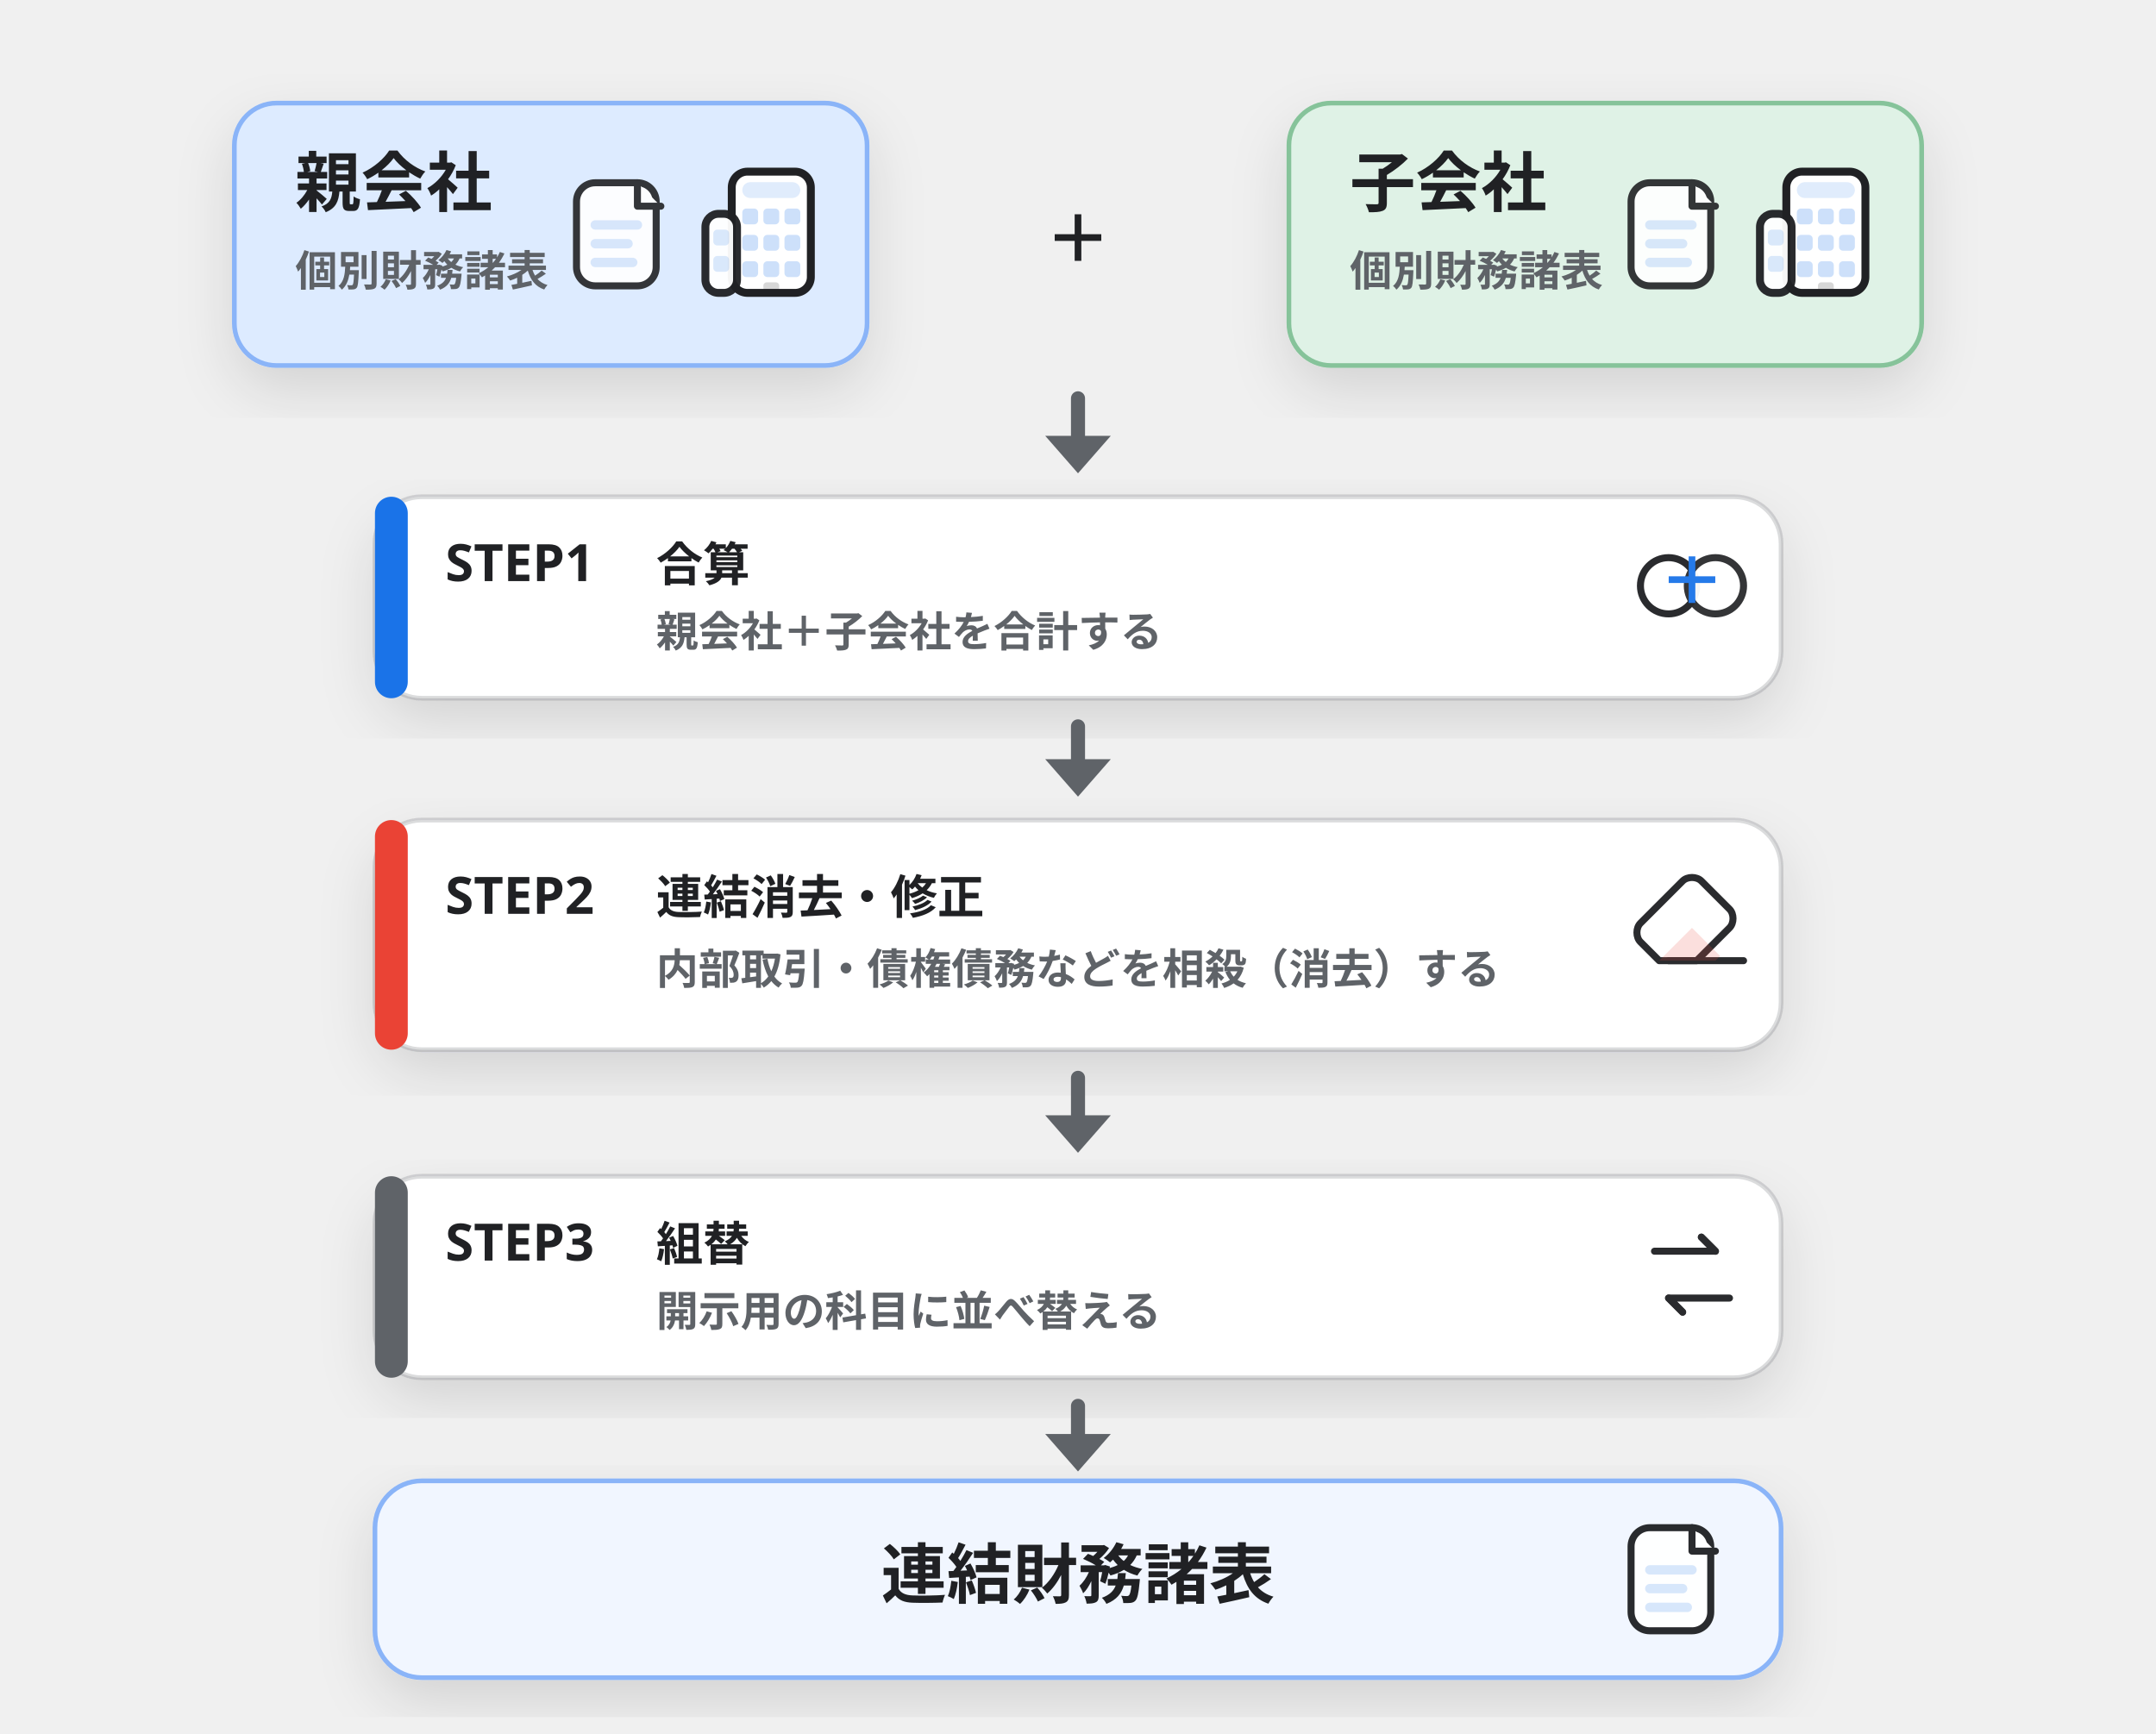
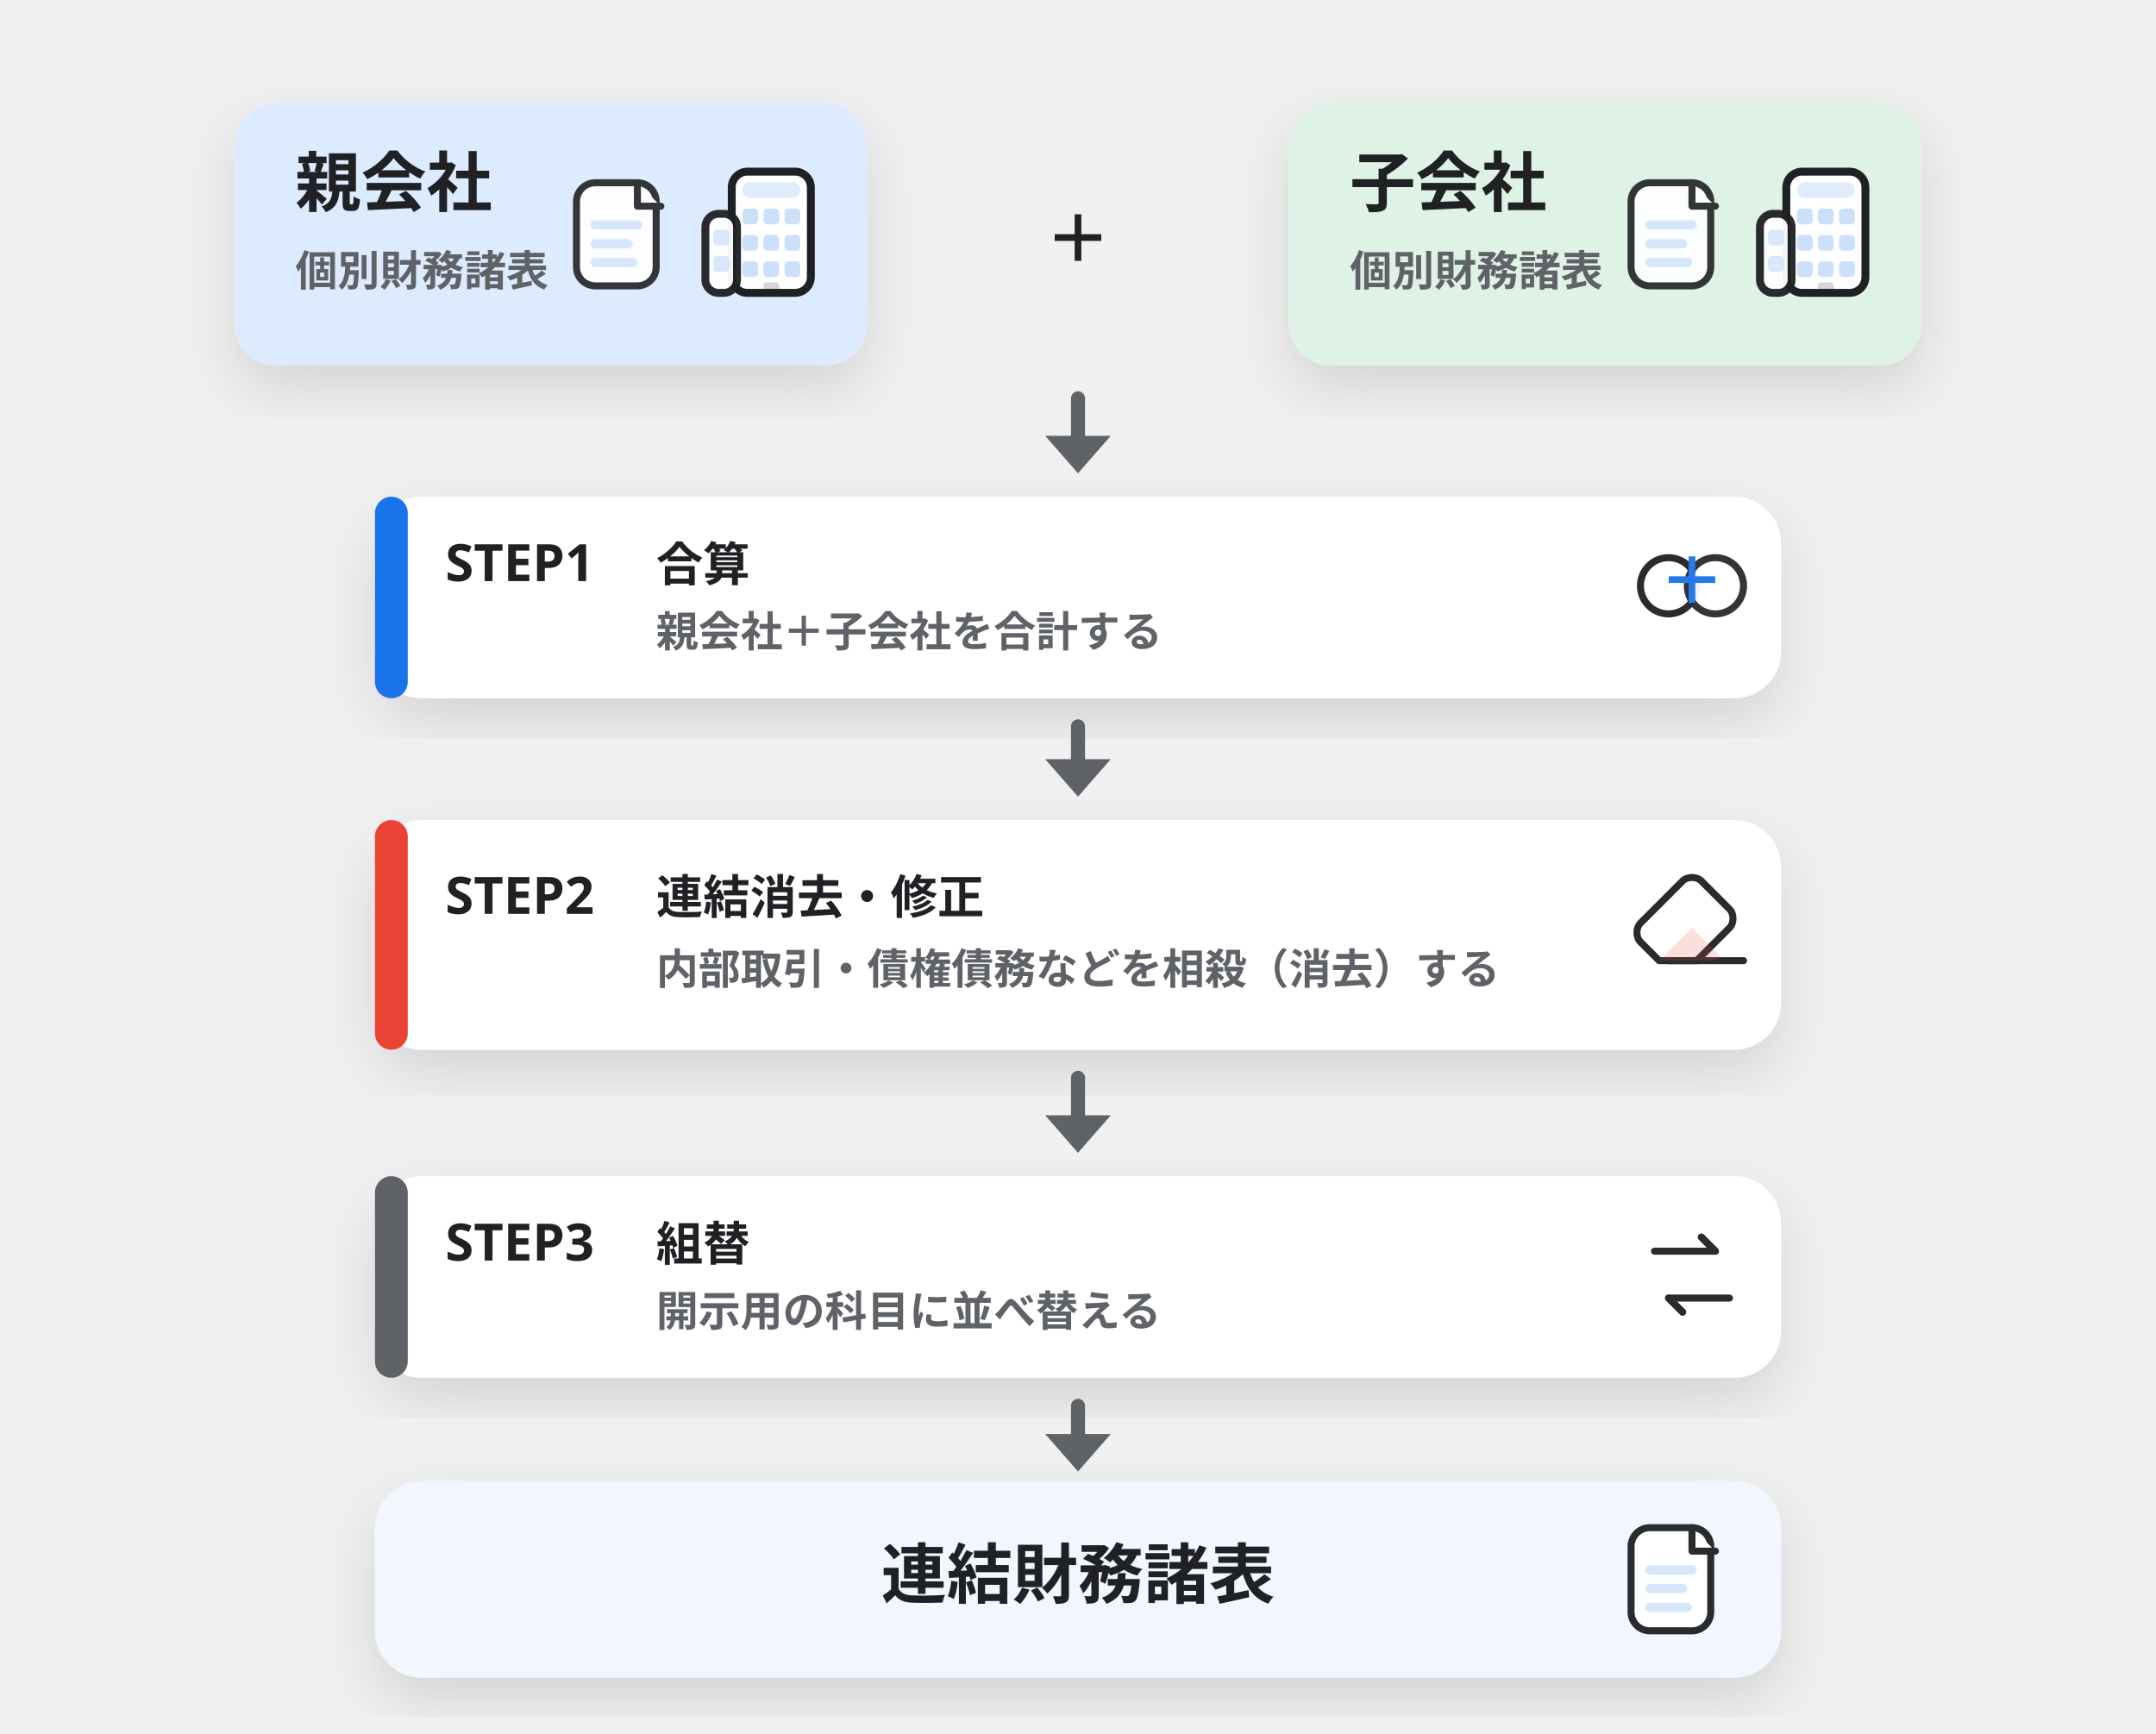
<svg xmlns="http://www.w3.org/2000/svg" width="920" height="740" viewBox="0 0 920 740">
  <defs>
    <style>
      .t { font-family: "Noto Sans JP", "Hiragino Sans", "Yu Gothic", "Meiryo", sans-serif; fill: #202124; }
      .h { font-weight: 950; font-size: 28px; }
      .k { font-weight: 900; font-size: 22px; }
      .s { font-weight: 700; font-size: 18px; fill: #5f6368; }
      .b { font-weight: 900; font-size: 20px; fill: #202124; }
      .icon-stroke { stroke: #202124; stroke-width: 3; stroke-linecap: round; stroke-linejoin: round; }
    </style>
    <filter id="softShadow" x="-20%" y="-20%" width="140%" height="140%">
      <feDropShadow dx="0" dy="10" stdDeviation="12" flood-color="#202124" flood-opacity="0.12" />
    </filter>
    <symbol id="icon-building" viewBox="0 0 64 64">
      <rect x="18" y="10" width="30" height="46" rx="6" fill="#ffffff" class="icon-stroke" />
      <rect x="22" y="14" width="22" height="6" rx="3" fill="#1a73e8" opacity="0.14" />
      <g fill="#1a73e8" opacity="0.22">
        <rect x="22" y="24" width="6" height="6" rx="1.5" />
        <rect x="30" y="24" width="6" height="6" rx="1.5" />
        <rect x="38" y="24" width="6" height="6" rx="1.5" />
        <rect x="22" y="34" width="6" height="6" rx="1.5" />
        <rect x="30" y="34" width="6" height="6" rx="1.5" />
        <rect x="38" y="34" width="6" height="6" rx="1.5" />
        <rect x="22" y="44" width="6" height="6" rx="1.5" />
        <rect x="30" y="44" width="6" height="6" rx="1.5" />
        <rect x="38" y="44" width="6" height="6" rx="1.5" />
      </g>
      <rect x="8" y="26" width="12" height="30" rx="5" fill="#ffffff" class="icon-stroke" opacity="0.95" />
      <g fill="#1a73e8" opacity="0.16">
        <rect x="11" y="32" width="6" height="6" rx="1.5" />
        <rect x="11" y="42" width="6" height="6" rx="1.5" />
      </g>
      <rect x="30" y="52" width="6" height="4" rx="1.25" fill="#202124" opacity="0.18" />
    </symbol>
    <symbol id="icon-doc" viewBox="0 0 64 64">
      <rect x="16" y="10" width="34" height="44" rx="8" fill="#ffffff" class="icon-stroke" />
      <path d="M42 10v10h10" fill="#ffffff" class="icon-stroke" />
      <rect x="22" y="26" width="22" height="4" rx="2" fill="#1a73e8" opacity="0.18" />
      <rect x="22" y="34" width="18" height="4" rx="2" fill="#1a73e8" opacity="0.18" />
      <rect x="22" y="42" width="20" height="4" rx="2" fill="#1a73e8" opacity="0.18" />
    </symbol>
    <symbol id="icon-sum" viewBox="0 0 64 64">
      <circle cx="22" cy="28" r="12" fill="#ffffff" class="icon-stroke" />
      <circle cx="42" cy="28" r="12" fill="#ffffff" class="icon-stroke" opacity="0.95" />
      <text x="32" y="36" text-anchor="middle" font-size="28" font-weight="900" fill="#1a73e8">＋</text>
    </symbol>
    <symbol id="icon-erase" viewBox="0 0 64 64">
      <path d="M18 44l-8-8c-2-2-2-6 0-8l18-18c2-2 6-2 8 0l12 12c2 2 2 6 0 8L34 44H18z" fill="#ffffff" class="icon-stroke" />
      <path d="M22 44h32" fill="none" class="icon-stroke" />
      <path d="M18 44l14-14 12 12-2 2H18z" fill="#ea4335" opacity="0.18" />
    </symbol>
    <symbol id="icon-swap" viewBox="0 0 64 64">
      <path d="M16 22h26l-6-6" fill="none" class="icon-stroke" />
      <path d="M42 22l-6-6" fill="none" class="icon-stroke" />
      <path d="M48 42H22l6 6" fill="none" class="icon-stroke" />
      <path d="M22 42l6 6" fill="none" class="icon-stroke" />
    </symbol>
  </defs>
-   <rect x="100" y="44" width="270" height="112" rx="18" fill="#DDEBFF" stroke="#8AB4F8" stroke-width="2" filter="url(#softShadow)" />
+   <rect x="100" y="44" width="270" height="112" rx="18" fill="#DDEBFF" stroke="none" filter="url(#softShadow)" />
  <text class="t h" x="126" y="88">親会社</text>
  <text class="t s" x="126" y="122">個別財務諸表</text>
  <use href="#icon-building" x="292" y="62" width="72" height="72" />
  <use href="#icon-doc" x="230" y="68" width="64" height="64" opacity="0.9" />
-   <rect x="550" y="44" width="270" height="112" rx="18" fill="#DFF2E6" stroke="#86C39A" stroke-width="2" filter="url(#softShadow)" />
+   <rect x="550" y="44" width="270" height="112" rx="18" fill="#DFF2E6" stroke="none" filter="url(#softShadow)" />
  <text class="t h" x="576" y="88">子会社</text>
  <text class="t s" x="576" y="122">個別財務諸表</text>
  <use href="#icon-building" x="742" y="62" width="72" height="72" />
  <use href="#icon-doc" x="680" y="68" width="64" height="64" opacity="0.9" />
  <text class="t h" x="460" y="112" text-anchor="middle" fill="#5f6368">＋</text>
  <line x1="460" y1="170" x2="460" y2="186" stroke="#5f6368" stroke-width="6" stroke-linecap="round" />
  <polygon points="460,202 446,186 474,186" fill="#5f6368" />
-   <rect x="160" y="212" width="600" height="86" rx="20" fill="#ffffff" stroke="rgba(60,64,67,0.18)" stroke-width="2" filter="url(#softShadow)" />
+   <rect x="160" y="212" width="600" height="86" rx="20" fill="#ffffff" stroke="none" filter="url(#softShadow)" />
  <rect x="160" y="212" width="14" height="86" rx="7" fill="#1A73E8" />
  <text class="t k" x="190" y="248" fill="#1A73E8">STEP1</text>
  <text class="t b" x="280" y="248">合算</text>
  <text class="t s" x="280" y="276">親会社＋子会社を合計する</text>
  <use href="#icon-sum" x="690" y="222" width="64" height="64" opacity="0.95" />
  <line x1="460" y1="310" x2="460" y2="324" stroke="#5f6368" stroke-width="6" stroke-linecap="round" />
  <polygon points="460,340 446,324 474,324" fill="#5f6368" />
-   <rect x="160" y="350" width="600" height="98" rx="20" fill="#ffffff" stroke="rgba(60,64,67,0.18)" stroke-width="2" filter="url(#softShadow)" />
+   <rect x="160" y="350" width="600" height="98" rx="20" fill="#ffffff" stroke="none" filter="url(#softShadow)" />
  <rect x="160" y="350" width="14" height="98" rx="7" fill="#EA4335" />
  <text class="t k" x="190" y="390" fill="#EA4335">STEP2</text>
  <text class="t b" x="280" y="390">連結消去・修正</text>
  <text class="t s" x="280" y="420">内部取引・債権債務などを相殺（消去）する</text>
  <use href="#icon-erase" x="690" y="366" width="64" height="64" opacity="0.95" />
  <line x1="460" y1="460" x2="460" y2="476" stroke="#5f6368" stroke-width="6" stroke-linecap="round" />
  <polygon points="460,492 446,476 474,476" fill="#5f6368" />
-   <rect x="160" y="502" width="600" height="86" rx="20" fill="#ffffff" stroke="rgba(60,64,67,0.18)" stroke-width="2" filter="url(#softShadow)" />
+   <rect x="160" y="502" width="600" height="86" rx="20" fill="#ffffff" stroke="none" filter="url(#softShadow)" />
  <rect x="160" y="502" width="14" height="86" rx="7" fill="#5F6368" />
  <text class="t k" x="190" y="538" fill="#5F6368">STEP3</text>
  <text class="t b" x="280" y="538">組替</text>
  <text class="t s" x="280" y="566">開示用の科目に並べ替える</text>
  <use href="#icon-swap" x="690" y="512" width="64" height="64" opacity="0.95" />
  <line x1="460" y1="600" x2="460" y2="612" stroke="#5f6368" stroke-width="6" stroke-linecap="round" />
  <polygon points="460,628 446,612 474,612" fill="#5f6368" />
-   <rect x="160" y="632" width="600" height="84" rx="20" fill="#F1F6FF" stroke="#8AB4F8" stroke-width="2" filter="url(#softShadow)" />
+   <rect x="160" y="632" width="600" height="84" rx="20" fill="#F1F6FF" stroke="none" filter="url(#softShadow)" />
  <text class="t h" x="460" y="682" text-anchor="middle" fill="#1A73E8">連結財務諸表</text>
  <use href="#icon-doc" x="680" y="642" width="64" height="64" opacity="0.95" />
</svg>
